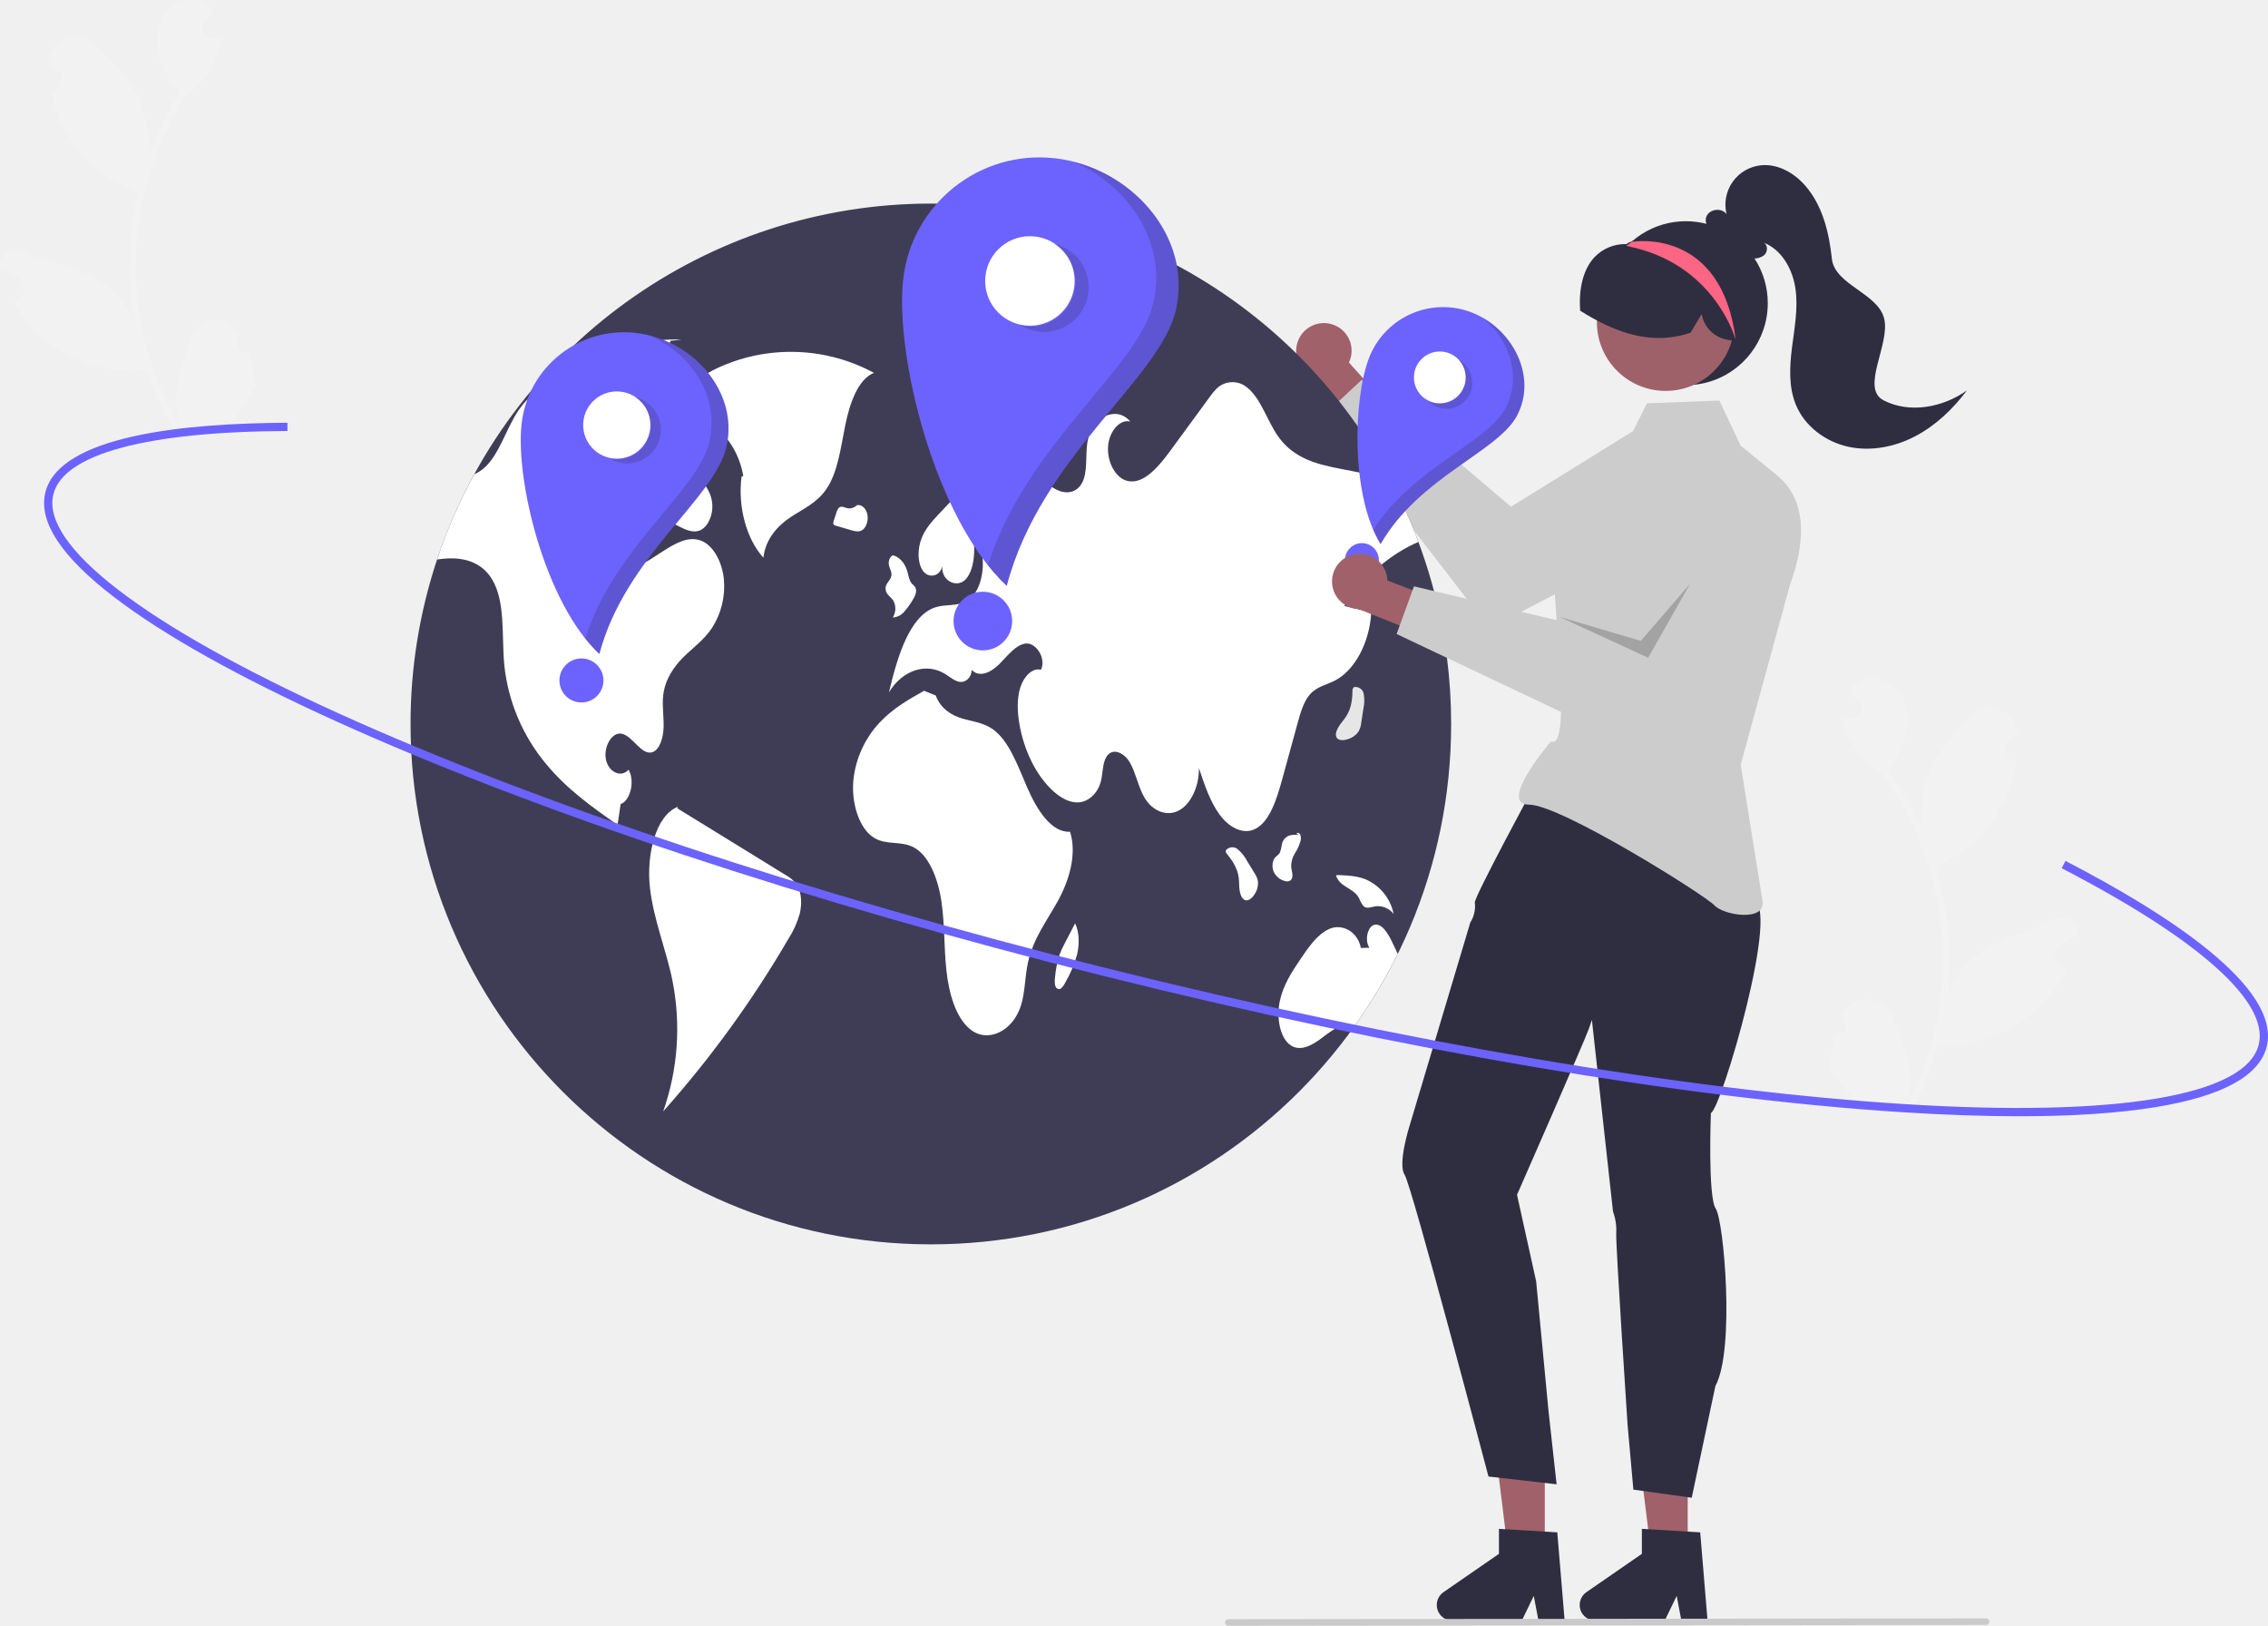
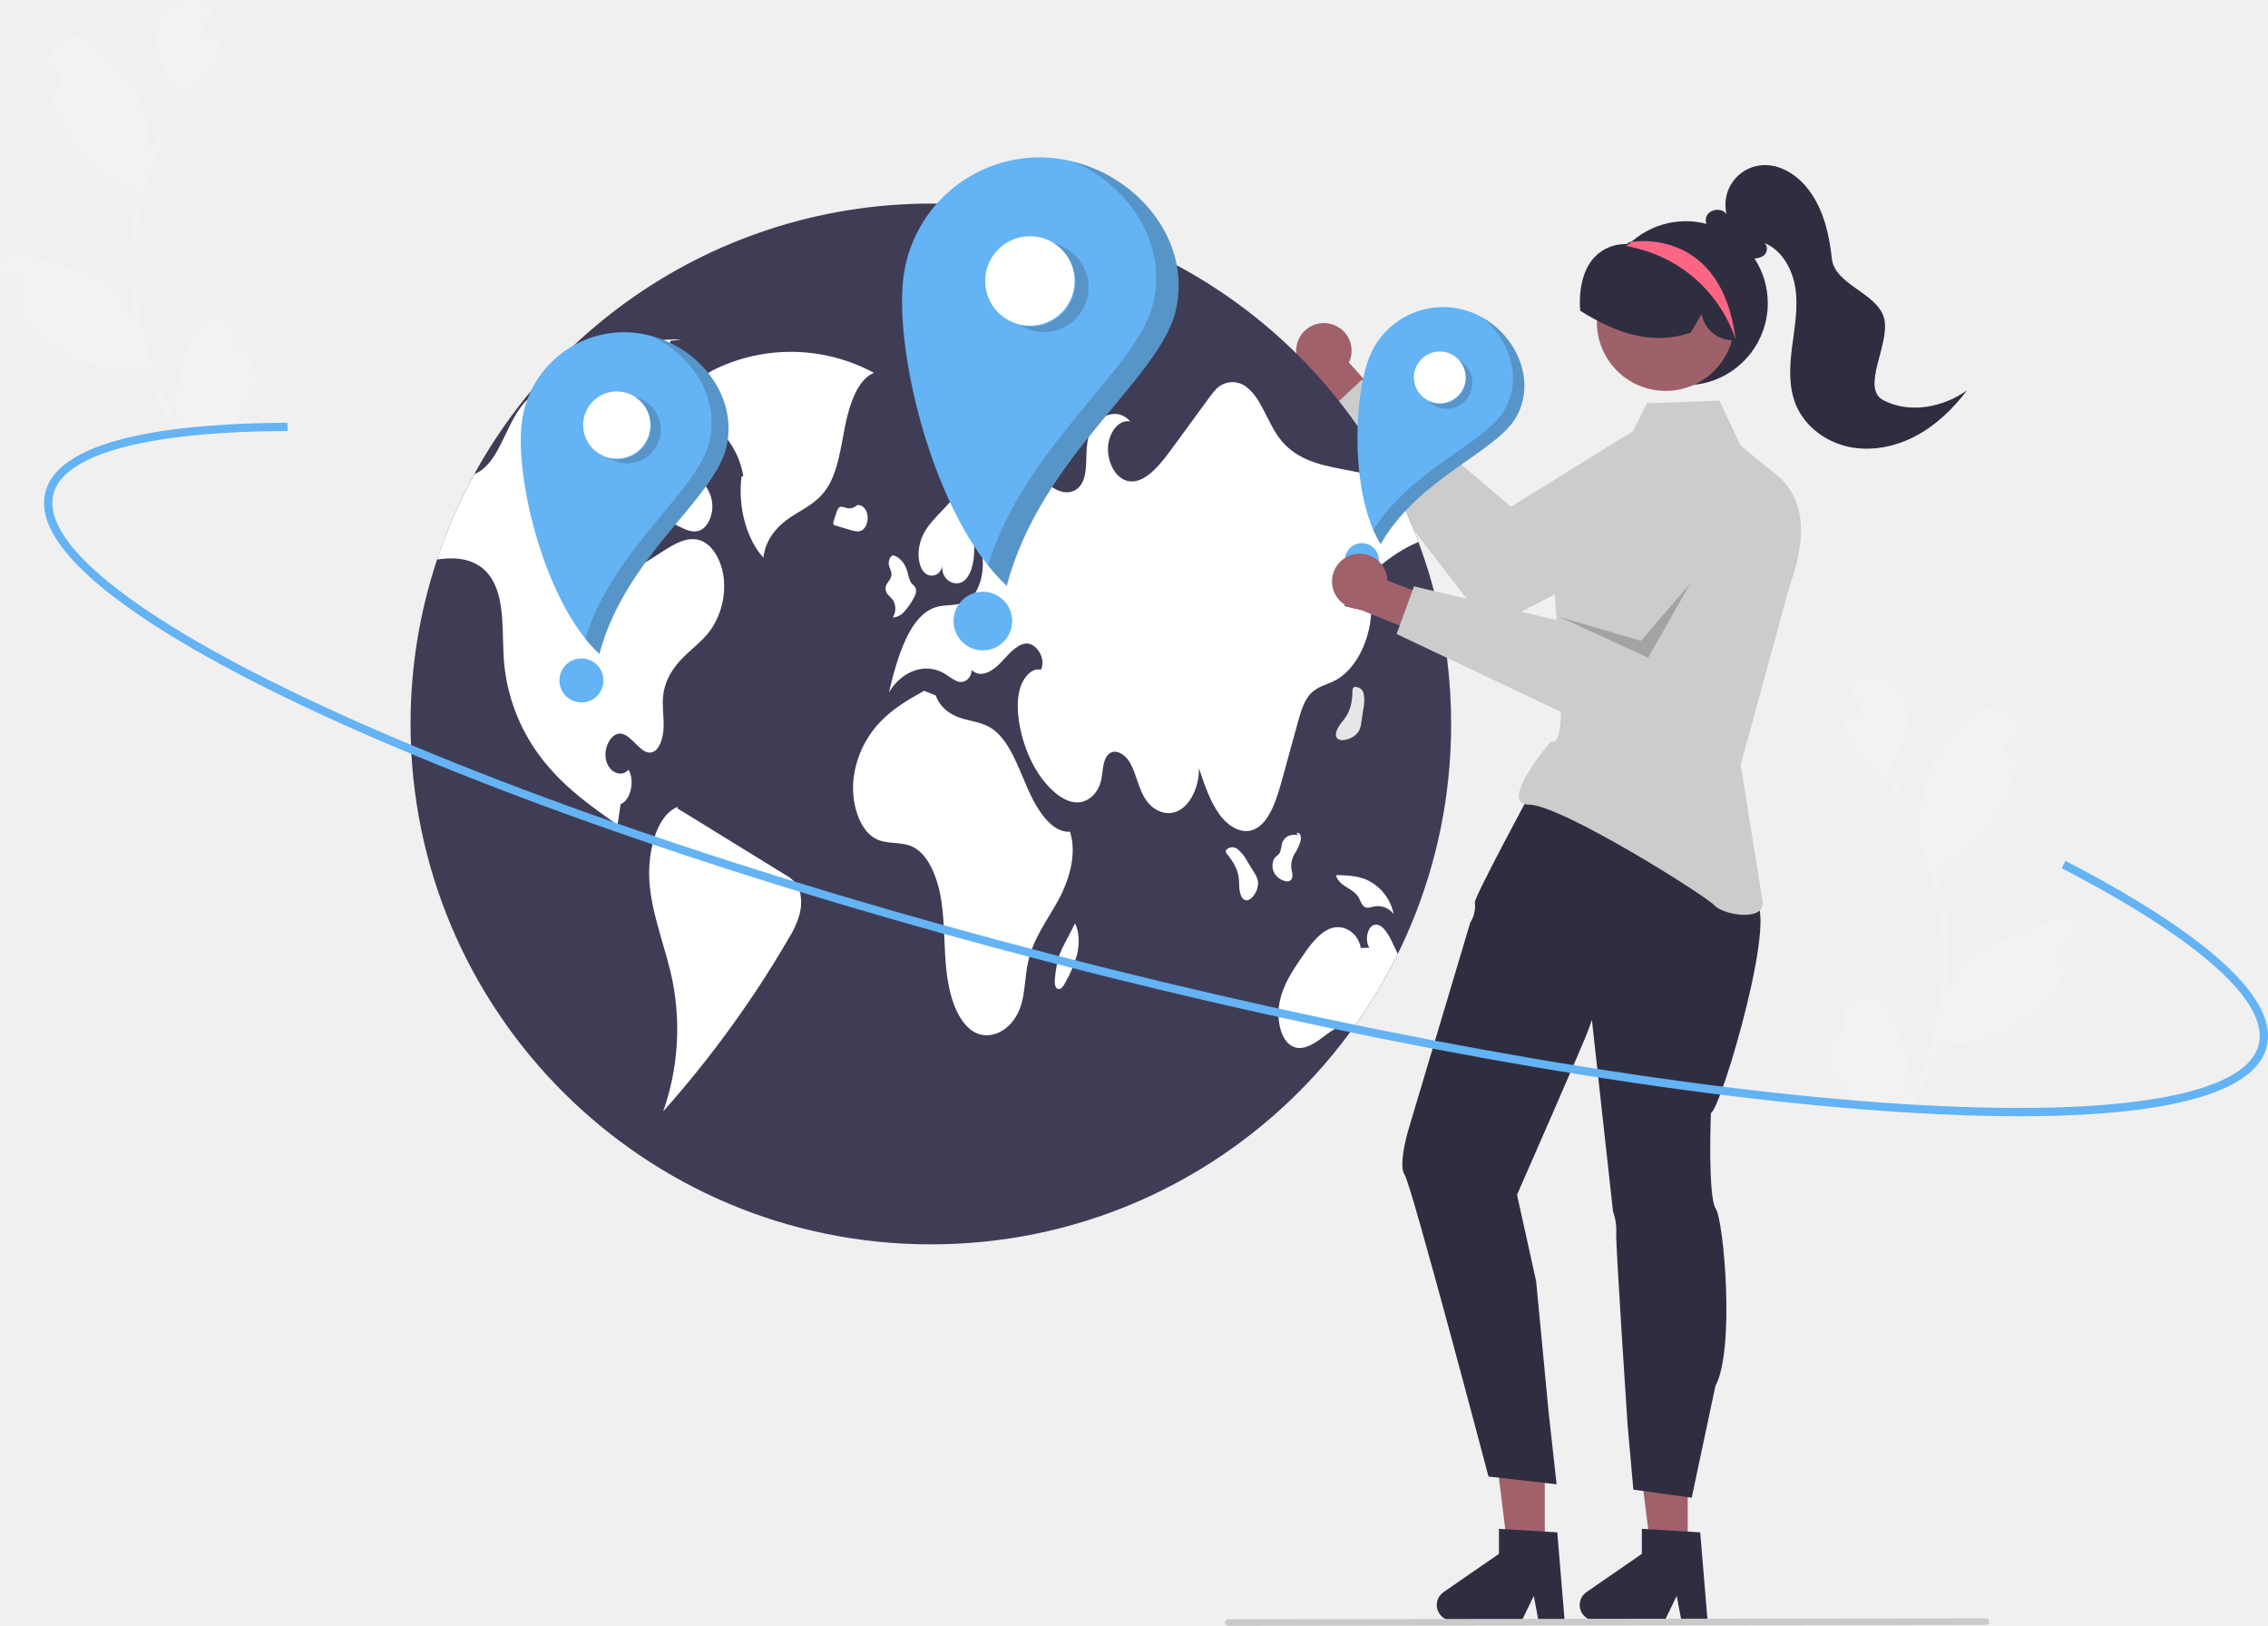
<svg xmlns="http://www.w3.org/2000/svg" data-name="Layer 1" width="825.202" height="591.419" viewBox="0 0 825.202 591.419">
  <path d="M855.224,530.608a3.613,3.613,0,0,0,2.907-6.134c-.074-.366-.127-.629-.202-.995q.054-.116.109-.231a9.703,9.703,0,0,1,17.876.899c2.596,7.179,5.991,14.407,6.561,21.897a28.705,28.705,0,0,1-.962,9.838,115.086,115.086,0,0,0,12.68-47.26,111.081,111.081,0,0,0-.112-12.411q-.335-5.081-1.115-10.11a116.419,116.419,0,0,0-20.767-50.362,30.983,30.983,0,0,1-12.25-13.954,23.634,23.634,0,0,1-1.847-6.551c.623.111,1.257.192,1.882.263.195.019.4.039.594.059l.073.007a3.58,3.58,0,0,0,3.208-5.689q-.383-.518-.766-1.036c-.387-.533-.785-1.056-1.172-1.588a1.784,1.784,0,0,1-.126-.16c-.445-.608-.891-1.205-1.336-1.812a10.352,10.352,0,0,1,3.543-3.119c4.865-2.553,11.309-.328,14.53,4.115,3.232,4.443,3.599,10.483,2.158,15.78a41.485,41.485,0,0,1-6.327,12.512c.242.341.494.672.735,1.012a117.172,117.172,0,0,1,11.316,19.923,48.709,48.709,0,0,1,3.957-22.465c3.093-6.578,8.567-11.985,13.427-17.57,5.837-6.708,16.999-3.142,17.56,5.732q.008.129.016.258-1.049.529-2.059,1.131a4.901,4.901,0,0,0,1.559,9.001l.099.02a48.767,48.767,0,0,1-1.623,7.224,50.21,50.21,0,0,1-26.436,30.272c-.41.187-.81.374-1.22.551a119.597,119.597,0,0,1,5.022,30.563,113.435,113.435,0,0,1-.934,18.292l.041-.214a29.974,29.974,0,0,1,11.026-16.813c8.167-6.095,19.39-7.957,28.118-12.756a5.625,5.625,0,0,1,8.352,5.867q-.022.113-.045.225a32.924,32.924,0,0,0-3.771,1.605q-1.049.529-2.059,1.131a4.901,4.901,0,0,0,1.559,9.001l.099.02c.071.014.133.027.204.04a48.808,48.808,0,0,1-9.622,13.625,50.254,50.254,0,0,1-37.15,14.279l-.01-0a119.562,119.562,0,0,1-9.113,23.048l-28.661-1.334c-.088-.323-.165-.656-.243-.979a32.599,32.599,0,0,0,7.953-.103c-2.005-2.708-4.009-5.437-6.014-8.145a1.781,1.781,0,0,1-.126-.16c-1.016-1.386-2.044-2.761-3.06-4.147l-.001-.002a47.75,47.75,0,0,1,1.963-12.086Z" transform="translate(-187.3989 -154.2905)" fill="#f2f2f2" />
  <path d="M277.743,282.773a3.613,3.613,0,0,1-3.28-5.943c.051-.37.088-.635.14-1.005q-.061-.112-.123-.224a9.703,9.703,0,0,0-17.786,2.002c-2.148,7.326-5.089,14.75-5.196,22.26a28.705,28.705,0,0,0,1.568,9.76A115.086,115.086,0,0,1,237.489,263.235a111.08,111.08,0,0,1-.655-12.394q.02-5.092.488-10.16a116.419,116.419,0,0,1,17.616-51.549,30.983,30.983,0,0,0,11.364-14.684,23.634,23.634,0,0,0,1.438-6.653c-.615.15-1.243.27-1.862.378-.193.031-.397.064-.59.095l-.073.011a3.58,3.58,0,0,1-3.554-5.48q.35-.541.7-1.082c.353-.556.718-1.102,1.071-1.658a1.783,1.783,0,0,0,.116-.168c.407-.634.815-1.258,1.222-1.891a10.352,10.352,0,0,0-3.728-2.894c-5.013-2.248-11.307.371-14.248,5.005-2.951,4.635-2.944,10.685-1.179,15.883a41.485,41.485,0,0,0,7.088,12.097c-.22.355-.451.701-.671,1.056a117.172,117.172,0,0,0-10.063,20.584,48.709,48.709,0,0,0-5.337-22.177c-3.493-6.374-9.291-11.432-14.486-16.706-6.24-6.335-17.161-2.086-17.172,6.806q-0.0.129 0.0.258,1.08.463,2.125,1.002a4.901,4.901,0,0,1-1,9.08l-.098.026a48.767,48.767,0,0,0,2.066,7.109,50.21,50.21,0,0,0,28.256,28.581c.421.161.832.323,1.252.474a119.597,119.597,0,0,0-3.124,30.814,113.433,113.433,0,0,0,2.062,18.199l-.054-.211a29.974,29.974,0,0,0-12.044-16.1c-8.528-5.579-19.845-6.744-28.852-10.995a5.625,5.625,0,0,0-7.973,6.372q.029.111.059.222a32.924,32.924,0,0,1,3.863,1.369q1.08.464,2.125,1.002a4.901,4.901,0,0,1-1,9.081l-.098.026c-.07.018-.131.035-.201.053a48.808,48.808,0,0,0,10.445,13.005,50.254,50.254,0,0,0,37.961,11.957l.01-.001a119.563,119.563,0,0,0,10.52,22.441l28.523-3.102c.068-.328.124-.665.182-.992a32.599,32.599,0,0,1-7.944.388c1.834-2.827,3.665-5.674,5.499-8.501a1.779,1.779,0,0,0,.116-.168c.929-1.446,1.869-2.882,2.798-4.328l0-.002a47.75,47.75,0,0,0-2.706-11.941Z" transform="translate(-187.3989 -154.2905)" fill="#f2f2f2" />
  <path d="M671.818,272.202a10.016,10.016,0,0,1,6.383,13.969l15.306,17.017-8.073,11.824L664.157,290.677a10.07,10.07,0,0,1,7.661-18.475Z" transform="translate(-187.3989 -154.2905)" fill="#a0616a" />
  <path d="M815.114,313.989l0,0a20.026,20.026,0,0,0-27.608-6.542l-50.339,31.177-54.301-46.158L669.356,305.045l59.987,77.83,77.965-40.644C805.489,343.179,817.313,317.567,815.114,313.989Z" transform="translate(-187.3989 -154.2905)" fill="#ccc" />
  <path d="M715.391,417.655a189.27,189.27,0,0,1-189.308,189.308c-104.551,0-189.308-84.757-189.308-189.308a189.245,189.245,0,0,1,9.655-59.842A189.506,189.506,0,0,1,526.083,228.347,189.245,189.245,0,0,1,693.021,328.333a186.774,186.774,0,0,1,10.464,23.106c.41,1.104.81,2.208,1.199,3.323v.011q2.603,7.351,4.586,14.976A189.32,189.32,0,0,1,715.391,417.655Z" transform="translate(-187.3989 -154.2905)" fill="#3f3d56" />
  <path d="M505.371,289.931a63.517,63.517,0,0,0-55.761-2.281c-7.796,3.393-16.006,9.48-18.607,20.471,10.519-6.208,24.136,3.601,26.843,19.336l-.632.174c-1.43,10.899,1.762,22.764,7.941,29.522.811-7.02,5.427-11.797,9.967-14.781,4.54-2.984,9.562-5.152,13.027-10.282,4.108-6.081,5.151-14.969,6.783-23.077C496.563,300.905,499.659,292.19,505.371,289.931Z" transform="translate(-187.3989 -154.2905)" fill="#fff" />
  <path d="M446.489,382.675c-2.913,4.375-6.805,7.12-10.296,10.538-3.481,3.429-6.794,8.056-7.488,13.998-.442,3.807.242,7.677.147,11.527-.094,3.849-1.378,8.182-3.996,9.139-4.133,1.493-7.288-6.184-11.537-6.72-3.376-.421-6.415,4.89-5.437,9.497.978,4.606,5.574,6.647,8.214,3.639,2.387,4.007.705,11.274-2.882,12.505-.379,2.524-.757,5.038-1.125,7.562-9.066-6.342-18.226-12.789-25.935-22.075a67.007,67.007,0,0,1-15.271-36.095c-.999-10.675.484-22.885-4.417-31.099-3.923-6.573-10.654-8.025-16.712-7.614-1.104.074-2.219.2-3.323.336a187.235,187.235,0,0,1,13.556-31.025,13.282,13.282,0,0,0,3.397-2.114c5.637-4.785,8.14-14.472,12.715-21.171q.442-.647.915-1.262c4.68-6.111,10.948-9.255,17.006-12.179,13.409-6.51,27.208-13.104,41.364-12.2l-4.028.389q-7.052,19.751-14.114,39.502-1.073,3.029-2.166,6.068c-2.671,7.488-5.427,15.46-5.017,23.842.242,4.964,1.967,10.265,5.248,11.968,3.06,1.578,6.405-.358,9.36-2.272,1.252-.799,2.493-1.599,3.744-2.408,4.491-2.892,9.465-5.858,14.209-3.923,4.344,1.767,7.551,7.667,8.161,14.03A28.049,28.049,0,0,1,446.489,382.675Z" transform="translate(-187.3989 -154.2905)" fill="#fff" />
  <path d="M473.198,472.572q-19.674-12.113-39.348-24.227l.223-.573c-8.155,3.106-11.54,17.602-10.193,29.456,1.348,11.854,5.917,22.451,8.226,34.002a90.252,90.252,0,0,1-3.403,47.358,387.843,387.843,0,0,0,45.56-62.781,33.588,33.588,0,0,0,4.121-9.138c.833-3.442.705-7.58-.964-10.34A11.511,11.511,0,0,0,473.198,472.572Z" transform="translate(-187.3989 -154.2905)" fill="#fff" />
  <path d="M421.435,325.653c-1.393,3.131-1.929,7.307-.665,10.547,1.291,3.309,4.019,4.804,6.532,6.05l7.247,3.592c2.411,1.195,5.01,2.402,7.468,1.419,2.964-1.186,5.02-5.833,4.488-10.148-.566-4.591-3.46-7.749-6.136-10.439q-5.618-5.645-11.237-11.291l-2.111,2.585A28.192,28.192,0,0,0,421.435,325.653Z" transform="translate(-187.3989 -154.2905)" fill="#fff" />
  <path d="M676.541,374.735q4.891,1.152,9.781,2.303c-.568,11.012-6.026,21.203-13.346,24.894-3.05,1.536-6.447,2.103-8.971,4.975-2.282,2.608-3.439,6.668-4.501,10.549q-2.792,10.16-5.585,20.319c-1.998,7.299-4.564,15.408-9.76,18.037-4.459,2.261-9.56-.505-12.989-5.143-3.429-4.638-5.521-10.875-7.551-16.953.126,6.626-2.955,13.125-7.32,15.429-4.375,2.303-9.697.221-12.621-4.922-2.103-3.692-2.976-8.561-5.038-12.305-2.061-3.744-6.384-5.89-8.635-2.377-1.483,2.335-1.294,5.911-2.03,8.877-1.146,4.606-4.617,7.499-8.056,7.751-3.429.252-6.773-1.725-9.644-4.407-5.921-5.553-10.286-14.366-11.979-24.158-.747-4.365-.957-9.118.337-13.21,1.294-4.091,4.417-7.246,7.52-6.468,2.04-4.312-1.988-10.033-5.616-9.529-3.639.505-6.489,4.407-9.476,7.404-2.976,2.997-7.141,5.174-10.139,2.198.021,2.766-2.23,4.596-4.175,4.365-1.935-.221-3.66-1.777-5.437-2.882-6.868-4.281-15.586-1.441-20.466,6.657,3.05-12.978,7.52-27.87,16.89-30.92,3.828-1.251,8.004-.221,11.621-2.387,6.405-3.839,7.699-18.342,2.167-24.326.705,5.658.568,12.263-2.419,16.133-2.987,3.87-9.255,1.346-8.876-4.375-.862,3.944-5.153,4.543-7.131,1.514-1.988-3.029-1.819-7.982-.41-11.6s3.807-6.216,6.131-8.708c4.996-5.353,10.065-10.77,15.849-14.135,5.795-3.365,12.484-4.501,18.289-1.157,3.061,1.767,5.753,4.712,8.877,6.268,3.124,1.567,7.089,1.367,9.16-2.293,2.324-4.081,1.23-10.139,2.093-15.239,1.546-9.013,10.559-13.23,15.555-7.278-3.733-.957-7.593,3.46-8.056,8.813-.473,5.353,2.23,10.759,5.848,12.379,6.079,2.692,12.032-4.081,16.628-10.349q7.194-9.844,14.408-19.677a23.782,23.782,0,0,1,2.577-3.134,8.291,8.291,0,0,1,11.327-.231c4.859,3.965,7.141,12.095,11.127,17.69,5.784,8.13,14.44,10.107,22.496,11.684q9.008,1.751,18.026,3.523a186.774,186.774,0,0,1,10.464,23.106C693.305,355.762,683.913,363.849,676.541,374.735Z" transform="translate(-187.3989 -154.2905)" fill="#fff" />
  <path d="M695.955,501.276a188.546,188.546,0,0,1-15.671,26.219c-3.786-1.62-7.856,1.273-11.401,3.986-3.702,2.84-8.151,5.606-11.947,3.018-3.881-2.65-5.132-10.065-3.902-15.944,1.23-5.869,4.301-10.538,7.278-14.976,3.155-4.712,6.531-9.602,10.917-11.432,4.396-1.83,10.044.757,11.327,7.004l3.113-.105c-1.746-2.398-.831-7.362,1.515-8.235,2.703-1.02,5.048,2.692,6.647,5.974C694.546,498.268,695.272,499.762,695.955,501.276Z" transform="translate(-187.3989 -154.2905)" fill="#fff" />
  <path d="M576.727,456.853c-6.691.421-11.992-7.817-15.514-15.92-3.522-8.104-6.736-17.371-12.773-21.496-3.45-2.357-7.383-2.68-11.125-3.822-3.742-1.142-7.659-3.505-9.447-8.318l-4.245-1.715c-5.606,3.152-11.285,6.362-16.116,11.491a36.018,36.018,0,0,0-9.603,20.993c-.811,8.496,2.183,17.97,7.778,21.161,4.421,2.522,9.567.932,14.045,3.241,5.595,2.884,8.916,11.264,10.173,19.537s.939,16.871,1.838,25.238,3.379,17.073,8.509,21.361c6.42,5.366,15.841.907,18.722-8.86,1.413-4.791,1.364-10.197,2.421-15.171,1.861-8.758,6.883-15.256,10.866-22.441C576.241,474.949,579.376,465.191,576.727,456.853Z" transform="translate(-187.3989 -154.2905)" fill="#fff" />
  <path d="M510.607,370.79a17.86,17.86,0,0,1,1.742,1.85,6.077,6.077,0,0,1-.107,6.276,5.839,5.839,0,0,0,4.181-2.125,26.879,26.879,0,0,0,3.206-4.516c.683-1.113,1.408-2.618.945-3.939-.316-.902-1.064-1.287-1.588-1.965-.831-1.075-1.036-2.783-1.466-4.259-.928-3.188-3.153-5.532-5.567-5.867l.335.064c-1.009.345-1.713,1.947-1.49,3.388.203,1.312,1.046,2.402.963,3.741-.121,1.925-2.044,2.828-2.163,4.753A3.674,3.674,0,0,0,510.607,370.79Z" transform="translate(-187.3989 -154.2905)" fill="#fff" />
  <path d="M499.142,338.082c.01-.003.02-.003.03-.006a5.357,5.357,0,0,0,.571-.608Z" transform="translate(-187.3989 -154.2905)" fill="#e6e6e6" />
  <path d="M501.149,347.116c1.479-.951,2.306-3.582,1.817-5.785-.486-2.189-2.206-3.66-3.793-3.256a3.866,3.866,0,0,1-3.595,1.058c-.981-.253-2.058-.903-2.909-.164a4.404,4.404,0,0,0-.991,1.935q-.472,1.45-.945,2.9a1.83,1.83,0,0,0-.112,1.099.931.931,0,0,0,.714.568q2.835.836,5.669,1.671C498.381,347.549,499.868,347.94,501.149,347.116Z" transform="translate(-187.3989 -154.2905)" fill="#fff" />
  <path d="M643.805,471.848q-1.31-2.145-2.62-4.29a14.334,14.334,0,0,0-3.453-4.336,3.06,3.06,0,0,0-4.356.436l.106.817c1.991,2.498,4.098,5.273,4.603,8.98.199,1.462.13,2.974.304,4.442s.671,2.99,1.618,3.623c1.375.919,2.99-.436,3.969-2.089a7.193,7.193,0,0,0,1.115-4.579A8.03,8.03,0,0,0,643.805,471.848Z" transform="translate(-187.3989 -154.2905)" fill="#fff" />
  <path d="M682.68,417.231q.379-2.485.758-4.97a14.334,14.334,0,0,0,.15-5.541,3.06,3.06,0,0,0-3.614-2.471l-.445.693c-.085,3.193-.261,6.673-2.262,9.834-.789,1.246-1.816,2.359-2.628,3.594s-1.412,2.72-1.095,3.814c.461,1.589,2.569,1.592,4.382.958a7.193,7.193,0,0,0,3.801-2.785A8.03,8.03,0,0,0,682.68,417.231Z" transform="translate(-187.3989 -154.2905)" fill="#e6e6e6" />
  <path d="M657.508,473.709c.427-1.228-.189-2.636-.32-3.993a8.765,8.765,0,0,1,1.334-4.969,16.154,16.154,0,0,0,2.078-4.556,3.812,3.812,0,0,0-.1-2.231c-.289-.65-.99-.946-1.391-.431l.86.554a7.829,7.829,0,0,0-3.489.169,4.318,4.318,0,0,0-2.644,2.981,18.441,18.441,0,0,1-.693,3.092c-.513,1.054-1.505,1.405-2.129,2.33a5.57,5.57,0,0,0,.088,5.292,6.177,6.177,0,0,0,3.494,2.748C655.645,475.069,657.028,475.089,657.508,473.709Z" transform="translate(-187.3989 -154.2905)" fill="#fff" />
  <path d="M681.91,481.072a12.005,12.005,0,0,0,1.512,2.775c1.168,1.177,2.756.454,4.173.168a7.215,7.215,0,0,1,6.864,2.753A17.471,17.471,0,0,0,684.411,474.231c-3.341-1.362-6.86-1.494-10.334-1.616l-.6.154C675.006,477.22,679.808,477.121,681.91,481.072Z" transform="translate(-187.3989 -154.2905)" fill="#fff" />
  <path d="M578.558,490.177l.009.019q.087-.168.175-.336Z" transform="translate(-187.3989 -154.2905)" fill="#e6e6e6" />
  <path d="M574.856,497.342a32.889,32.889,0,0,0-2.077,4.562,39.711,39.711,0,0,0-1.505,7.806c-.188,1.504-.246,3.426.697,4.159a1.337,1.337,0,0,0,1.749-.238,6.918,6.918,0,0,0,1.268-1.885,43.417,43.417,0,0,0,4.28-10.159c.902-3.744.894-8.151-.701-11.393Q576.711,493.769,574.856,497.342Z" transform="translate(-187.3989 -154.2905)" fill="#fff" />
  <path d="M539.143,306.44a4.215,4.215,0,0,0,4.542.886,14.999,14.999,0,0,0,4.274-2.823,10.055,10.055,0,0,0,2.591-2.826,5.732,5.732,0,0,0,.53-4.366c-.585-1.712-2.07-2.286-3.38-2.674q-3.146-.933-6.292-1.866l1.517-1.368c-1.561-.838-3.288.717-4.264,2.642a14.224,14.224,0,0,0-1.294,3.984C536.844,301.051,537.355,304.649,539.143,306.44Z" transform="translate(-187.3989 -154.2905)" fill="#e6e6e6" />
  <path d="M576.174,294.008a3.465,3.465,0,0,0,4.722.384,5.279,5.279,0,0,0,2.089-3.762c.148-1.65-.667-3.484-1.832-3.626l.267-1.545c-2.244-.405-5.006-.487-6.209,2.239A6.399,6.399,0,0,0,576.174,294.008Z" transform="translate(-187.3989 -154.2905)" fill="#e6e6e6" />
-   <path d="M571.227,211.865a49.926,49.926,0,0,0-55.207,44.015c-3.091,27.399,11.344,86.898,37.662,111.528,12.392-47.189,55.815-75.179,61.56-100.336C621.381,240.191,598.627,214.955,571.227,211.865Z" transform="translate(-187.3989 -154.2905)" fill="#6c63ff" />
+   <path d="M571.227,211.865a49.926,49.926,0,0,0-55.207,44.015c-3.091,27.399,11.344,86.898,37.662,111.528,12.392-47.189,55.815-75.179,61.56-100.336C621.381,240.191,598.627,214.955,571.227,211.865Z" transform="translate(-187.3989 -154.2905)" fill="#64b3f4" />
  <circle id="a2705e7e-530b-43fb-b0c6-4087ca2c8018" data-name="b262ea8c-1946-46c9-a449-3a1996c39394" cx="374.728" cy="102.203" r="16.282" fill="#fff" />
-   <circle id="bb575e01-1284-49d3-8651-037e5b7ffa75" data-name="bcc29a3a-8123-4529-80aa-6f70df2823cf" cx="357.608" cy="225.929" r="10.665" fill="#6c63ff" />
+   <circle id="bb575e01-1284-49d3-8651-037e5b7ffa75" data-name="bcc29a3a-8123-4529-80aa-6f70df2823cf" cx="357.608" cy="225.929" r="10.665" fill="#64b3f4" />
  <path d="M575.599,244.828A16.282,16.282,0,0,1,558.827,272.741a16.28,16.28,0,0,0,11.909-29.853A16.282,16.282,0,0,1,575.599,244.828Z" transform="translate(-187.3989 -154.2905)" fill="#231f20" opacity="0.2" style="isolation:isolate" />
  <path d="M615.306,267.124c-5.746,25.157-49.169,53.147-61.56,100.336a69.061,69.061,0,0,1-6.877-7.535c13.925-44.356,54.645-71.309,60.196-95.615,4.968-21.754-8.988-42.429-29.015-51.163C602.292,219.242,620.932,242.491,615.306,267.124Z" transform="translate(-187.3989 -154.2905)" fill="#231f20" opacity="0.2" style="isolation:isolate" />
-   <path d="M418.644,275.396a37.492,37.492,0,0,0-41.459,33.054c-2.321,20.576,8.519,65.257,28.283,83.754,9.306-35.437,41.915-56.457,46.23-75.349C456.308,296.668,439.22,277.717,418.644,275.396Z" transform="translate(-187.3989 -154.2905)" fill="#6c63ff" />
+   <path d="M418.644,275.396a37.492,37.492,0,0,0-41.459,33.054c-2.321,20.576,8.519,65.257,28.283,83.754,9.306-35.437,41.915-56.457,46.23-75.349C456.308,296.668,439.22,277.717,418.644,275.396Z" transform="translate(-187.3989 -154.2905)" fill="#64b3f4" />
  <circle id="b2d5ab8a-e71c-4a1a-aadf-98f8ab95825b" data-name="b262ea8c-1946-46c9-a449-3a1996c39394" cx="224.412" cy="154.621" r="12.228" fill="#fff" />
-   <circle id="bac33ac8-32b5-423c-9bc5-6c03ceb8d8dc" data-name="bcc29a3a-8123-4529-80aa-6f70df2823cf" cx="211.555" cy="247.535" r="8.009" fill="#6c63ff" />
+   <circle id="bac33ac8-32b5-423c-9bc5-6c03ceb8d8dc" data-name="bcc29a3a-8123-4529-80aa-6f70df2823cf" cx="211.555" cy="247.535" r="8.009" fill="#64b3f4" />
  <path d="M421.928,300.151A12.227,12.227,0,1,1,409.332,321.112a12.226,12.226,0,0,0,8.943-22.418A12.227,12.227,0,0,1,421.928,300.151Z" transform="translate(-187.3989 -154.2905)" fill="#231f20" opacity="0.2" style="isolation:isolate" />
  <path d="M451.746,316.894c-4.315,18.892-36.924,39.911-46.23,75.349a51.862,51.862,0,0,1-5.165-5.658c10.457-33.31,41.036-53.55,45.205-71.803,3.731-16.337-6.75-31.863-21.789-38.421C441.973,280.936,455.971,298.395,451.746,316.894Z" transform="translate(-187.3989 -154.2905)" fill="#231f20" opacity="0.2" style="isolation:isolate" />
  <polygon points="614.063 564.054 600.638 564.054 594.251 512.27 614.066 512.271 614.063 564.054" fill="#a0616a" />
  <path d="M808.684,743.836H799.158l-1.7-8.994-4.355,8.994H767.836a5.68,5.68,0,0,1-3.227-10.353l20.177-13.935v-9.093l21.223,1.267Z" transform="translate(-187.3989 -154.2905)" fill="#2f2e41" />
  <polygon points="562.063 564.054 548.638 564.054 542.251 512.27 562.066 512.271 562.063 564.054" fill="#a0616a" />
  <path d="M756.684,743.836H747.158l-1.7-8.994-4.355,8.994H715.836a5.68,5.68,0,0,1-3.227-10.353l20.177-13.935v-9.093l21.223,1.267Z" transform="translate(-187.3989 -154.2905)" fill="#2f2e41" />
  <path d="M698.458,581.624C701.027,585.477,728.977,691.417,728.977,691.417l24.783,2.826-2.942-26.655-4.496-47.17-6.962-31.485s24.587-55.957,26.141-60.414l1.105-3.199L774.287,595.035a19.577,19.577,0,0,1,1.169,7.785c-.231,4.355,4.136,69.869,4.136,69.869l2.1,23.495,21.233,2.95L811.54,658.48c7.194-13.206,3.07-60.131.128-64.499s-1.773-34.787-1.773-34.787c3.756-1.322,26.157-77.706,14.953-77.255.719-4.072,1.285-7.708,1.285-7.708L806.684,458.547l-48.673-12.653-12.28-5.896s-21.932,40.554-21.713,42.571a11.214,11.214,0,0,1-1.657,7.309l-22.143,74.108S695.863,577.731,698.458,581.624Z" transform="translate(-187.3989 -154.2905)" fill="#2f2e41" />
  <path d="M820.74,316.438,812.997,299.998l-26.354,1.013-8.596,17.103s-24.567,29.343-25.362,38.884c-1,12,7.312,70.812-1,67,0,0-19.595,23-8,23s64.042,32.924,67.484,36.627,18.804,6.103,17.516-1.627-7.944-49.534-7.944-49.534l18.019-65.733c5.186-14.192,6.8-30.11-4.923-39.643Z" transform="translate(-187.3989 -154.2905)" fill="#ccc" />
-   <path d="M723.121,268.05A28.881,28.881,0,0,0,685.623,284.238c-5.885,14.825-6.86,50.228,4.091,67.972,14.081-24.459,42.568-33.491,49.595-46.661C746.817,291.476,737.946,273.935,723.121,268.05Z" transform="translate(-187.3989 -154.2905)" fill="#6c63ff" />
+   <path d="M723.121,268.05A28.881,28.881,0,0,0,685.623,284.238c-5.885,14.825-6.86,50.228,4.091,67.972,14.081-24.459,42.568-33.491,49.595-46.661C746.817,291.476,737.946,273.935,723.121,268.05Z" transform="translate(-187.3989 -154.2905)" fill="#64b3f4" />
  <circle id="f50692ea-d13f-4759-b5e2-05248e17533e" data-name="b262ea8c-1946-46c9-a449-3a1996c39394" cx="523.867" cy="137.29" r="9.419" fill="#fff" />
-   <circle id="aec6a1c4-a00c-42b6-a49d-0158b63ca54a" data-name="bcc29a3a-8123-4529-80aa-6f70df2823cf" cx="495.528" cy="203.754" r="6.169" fill="#6c63ff" />
+   <circle id="aec6a1c4-a00c-42b6-a49d-0158b63ca54a" data-name="bcc29a3a-8123-4529-80aa-6f70df2823cf" cx="495.528" cy="203.754" r="6.169" fill="#64b3f4" />
  <path d="M720.557,287.114a9.419,9.419,0,0,1-13.6,13.034A9.418,9.418,0,0,0,718.137,285.293,9.419,9.419,0,0,1,720.557,287.114Z" transform="translate(-187.3989 -154.2905)" fill="#231f20" opacity="0.2" style="isolation:isolate" />
  <path d="M739.336,305.588c-7.026,13.17-35.514,22.202-49.595,46.661a39.949,39.949,0,0,1-2.695-5.25c14.507-22.645,41.328-31.508,48.117-44.233,6.076-11.389,1.424-25.048-8.429-32.963C739.341,276.884,746.217,292.691,739.336,305.588Z" transform="translate(-187.3989 -154.2905)" fill="#231f20" opacity="0.2" style="isolation:isolate" />
  <path d="M680.146,355.92a10.016,10.016,0,0,1,12.035,9.542l21.368,8.202-1.817,14.201-30.013-12.007a10.07,10.07,0,0,1-1.572-19.938Z" transform="translate(-187.3989 -154.2905)" fill="#a0616a" />
  <path d="M829.452,326.656l0,0a20.026,20.026,0,0,0-27.565,6.719l-30.671,50.649L701.869,367.586l-6.318,17.345,88.805,42.066,44.977-71.637C836.068,345.896,839.365,332.708,829.452,326.656Z" transform="translate(-187.3989 -154.2905)" fill="#ccc" />
  <path d="M830.597,264.583a29.823,29.823,0,1,1-51.295-20.685l.143-.143c.239-.251.477-.501.728-.74a.012.012,0,0,0,.012-.012c.31-.286.62-.573.942-.847a29.815,29.815,0,0,1,49.47,22.427Z" transform="translate(-187.3989 -154.2905)" fill="#2f2e41" />
  <circle cx="606.028" cy="117.193" r="25.008" fill="#9e616a" />
  <path d="M819.983,278.615l-4.144-.732a11.554,11.554,0,0,1-9.305-9.317l-4.043,6.776-.177.059c-9.633,3.198-19.655,2.242-30.634-2.92a85.465,85.465,0,0,1-9.118-5.027l-.217-.135-.018-.254c-.56-8.135,1.266-14.932,5.142-19.137a15.417,15.417,0,0,1,11.634-4.85.957.957,0,0,0,.413-.228c.056-.041.111-.082.167-.12v-.042l.287-.135c.617-.29,1.246-.568,1.875-.822a28.199,28.199,0,0,1,29.448,5.708c7.703,7.354,11.236,19.695,8.792,30.711Z" transform="translate(-187.3989 -154.2905)" fill="#2f2e41" />
  <path d="M872.73,299.922c-8.51-4.392,2.435-20.334.236-29.655-2.199-9.321-18.037-12.319-19.046-21.842s-3.382-19.346-9.667-26.572c-4.016-4.618-9.933-8.027-16.025-7.448a14.409,14.409,0,0,0-12.628,17.792c-1.735-2.458-6.223-1.925-7.334.871-.988,2.485,1.194,5.496,3.763,5.716,3.36,4.15,7.209,8.554,12.473,9.391a5.681,5.681,0,0,0,4.841-1.117c1.239-1.189,1.335-3.567-.134-4.456,6.616,2.628,10.495,9.782,11.477,16.833.982,7.051-.377,14.185-1.271,21.248s-1.281,14.492,1.489,21.05c3.272,7.749,10.805,13.303,19.025,15.084s16.976.04,24.417-3.881c7.441-3.922,13.646-9.909,18.715-16.622C894.326,302.511,882.246,304.834,872.73,299.922Z" transform="translate(-187.3989 -154.2905)" fill="#2f2e41" />
  <path d="M818.919,277.92s-7.408-27.652-39.163-34.034c-.036-.012-.155-.06-.31-.131-.095-.06-.215-.119-.334-.179.358-.203.704-.382,1.062-.561a.012.012,0,0,0,.012-.012c.31-.286.62-.573.942-.847l.907.036S813.897,237.146,818.919,277.92Z" transform="translate(-187.3989 -154.2905)" fill="#fd6584" />
  <polygon points="614.934 212.357 596.999 233.136 567.364 224.385 599.671 239.273 614.934 212.357" opacity="0.2" />
  <path d="M909.985,745.402l-275.75.307a1.191,1.191,0,0,1,0-2.381l275.75-.307a1.191,1.191,0,1,1,0,2.381Z" transform="translate(-187.3989 -154.2905)" fill="#cacaca" />
-   <path d="M922.088,560.362q-19.368,0-42.457-1.464c-79.614-5.056-182.738-22.633-290.376-49.492C481.618,482.547,382.326,449.612,309.67,416.672c-35.393-16.047-62.556-31.236-80.735-45.147-19.247-14.727-27.666-27.564-25.024-38.153,5.148-20.629,50.731-25.142,88.064-25.295l.013,3c-51.268.21-81.514,8.387-85.166,23.022-4.652,18.64,33.287,47.741,104.087,79.841,72.496,32.868,171.605,65.739,279.073,92.557,107.467,26.816,210.401,44.363,289.84,49.408,77.579,4.928,124.743-2.938,129.395-21.578,3.862-15.477-21.598-38.275-71.689-64.198l1.379-2.664c36.397,18.836,78.646,45.852,73.222,67.589-2.643,10.589-16.105,17.965-40.015,21.923C958.483,559.232,941.743,560.362,922.088,560.362Z" transform="translate(-187.3989 -154.2905)" fill="#6c63ff" />
+   <path d="M922.088,560.362q-19.368,0-42.457-1.464c-79.614-5.056-182.738-22.633-290.376-49.492C481.618,482.547,382.326,449.612,309.67,416.672c-35.393-16.047-62.556-31.236-80.735-45.147-19.247-14.727-27.666-27.564-25.024-38.153,5.148-20.629,50.731-25.142,88.064-25.295l.013,3c-51.268.21-81.514,8.387-85.166,23.022-4.652,18.64,33.287,47.741,104.087,79.841,72.496,32.868,171.605,65.739,279.073,92.557,107.467,26.816,210.401,44.363,289.84,49.408,77.579,4.928,124.743-2.938,129.395-21.578,3.862-15.477-21.598-38.275-71.689-64.198l1.379-2.664c36.397,18.836,78.646,45.852,73.222,67.589-2.643,10.589-16.105,17.965-40.015,21.923C958.483,559.232,941.743,560.362,922.088,560.362Z" transform="translate(-187.3989 -154.2905)" fill="#64b3f4" />
</svg>
